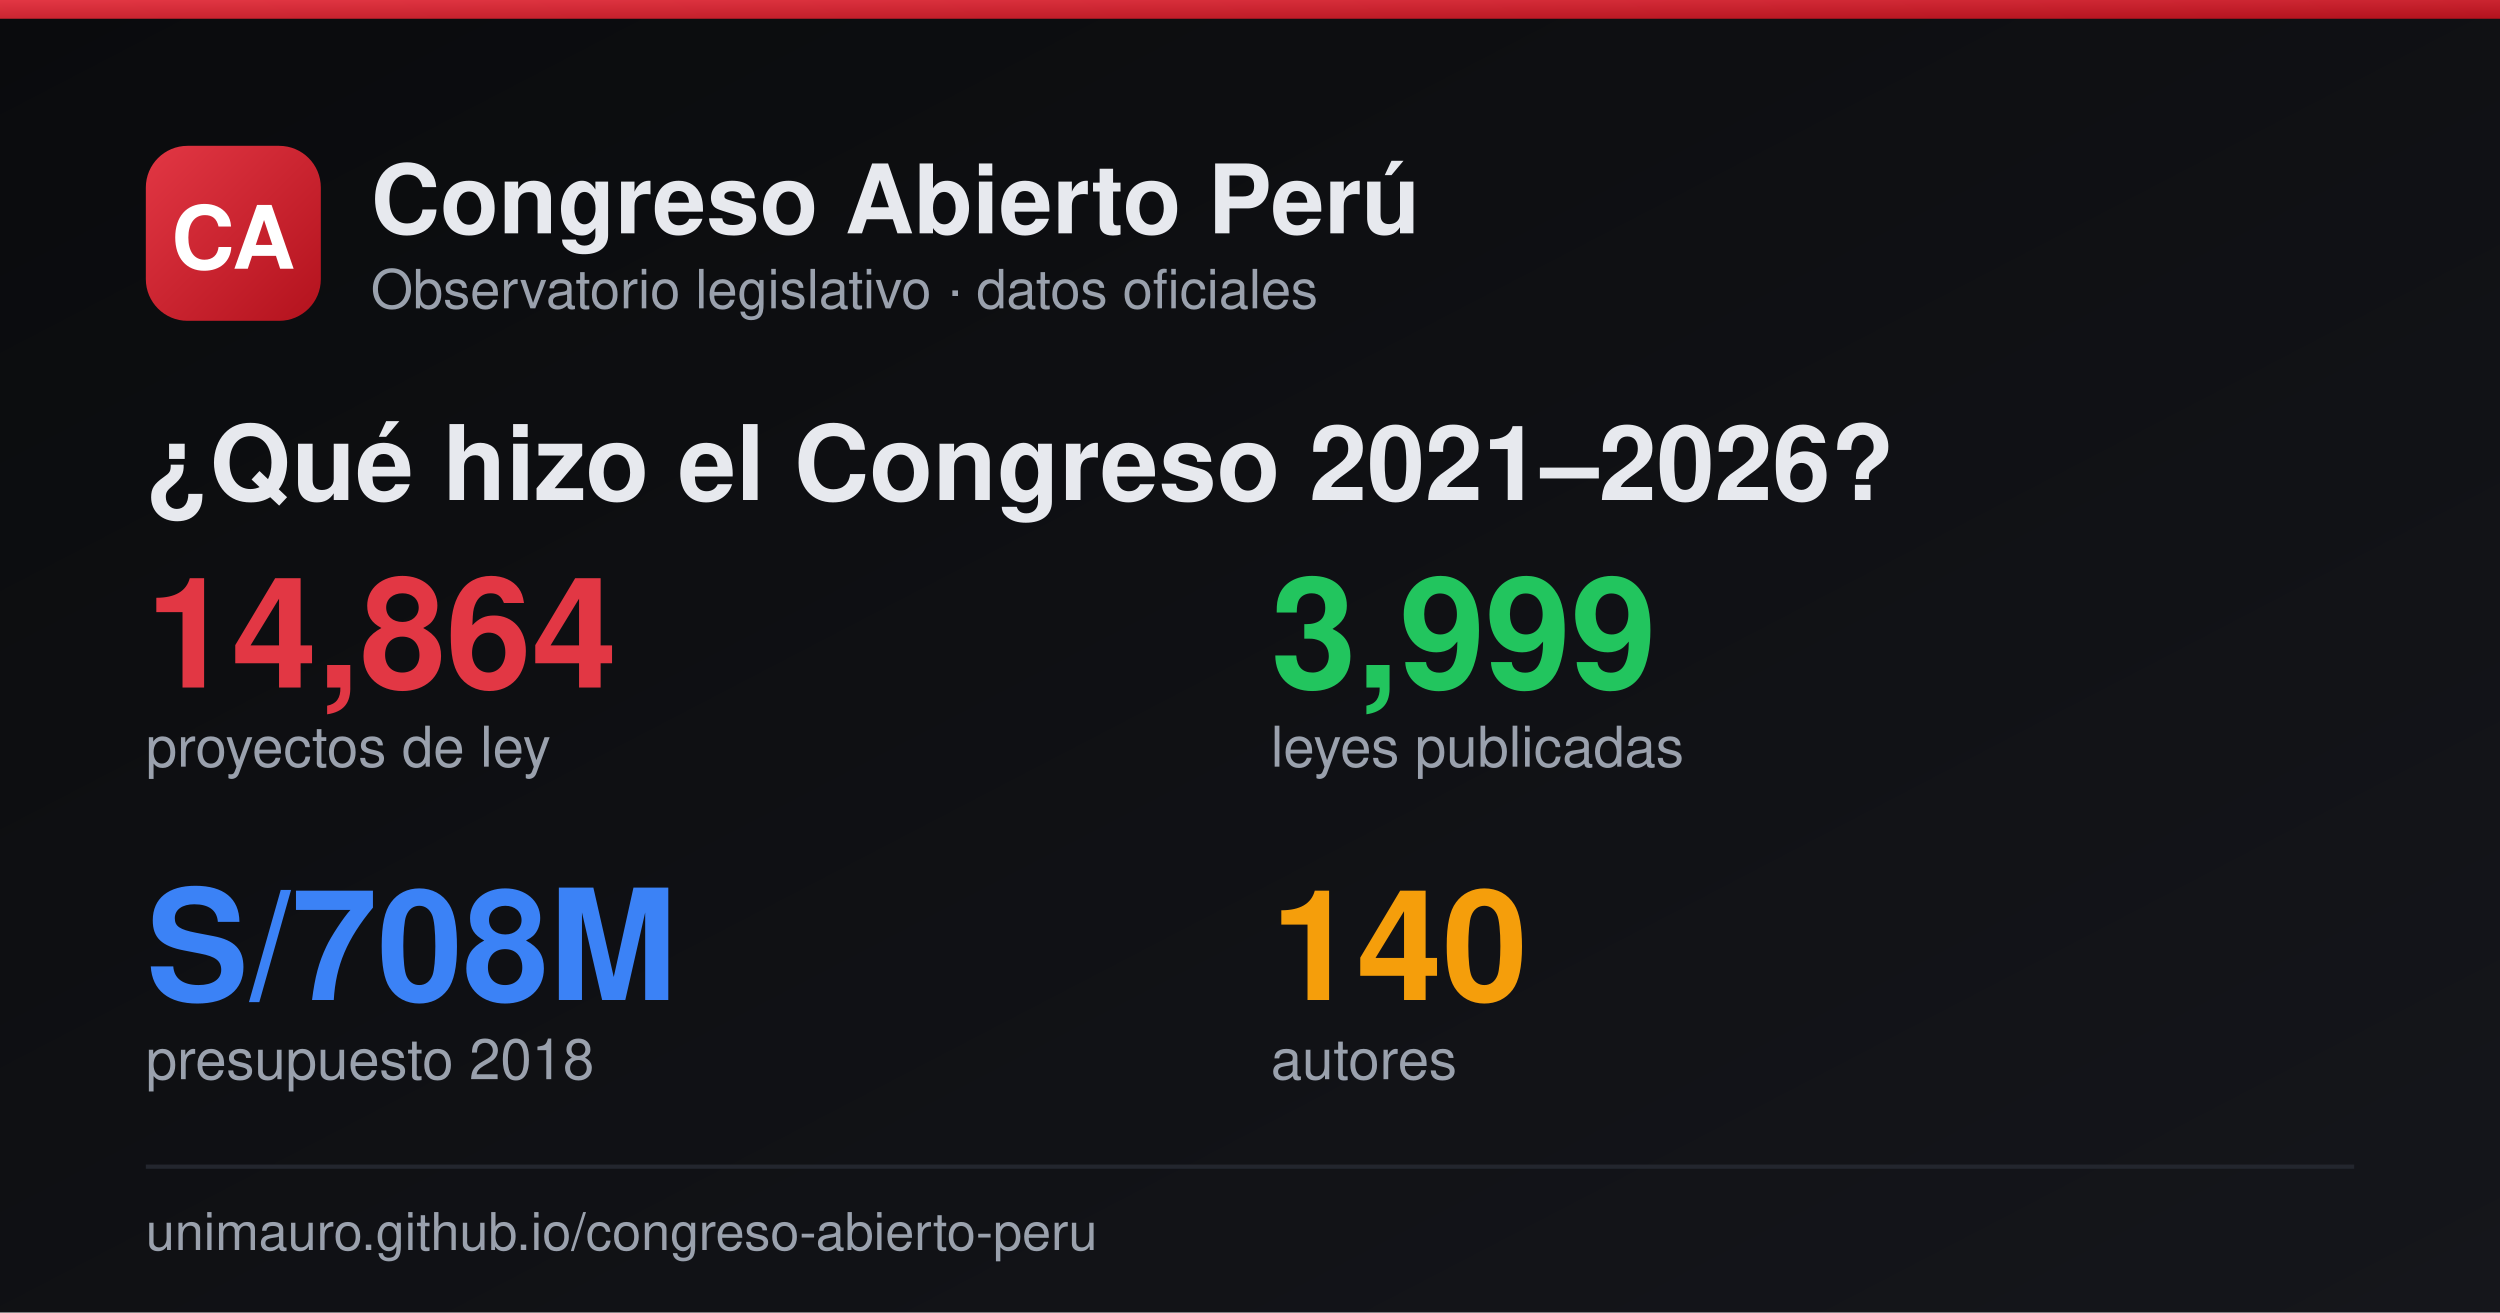
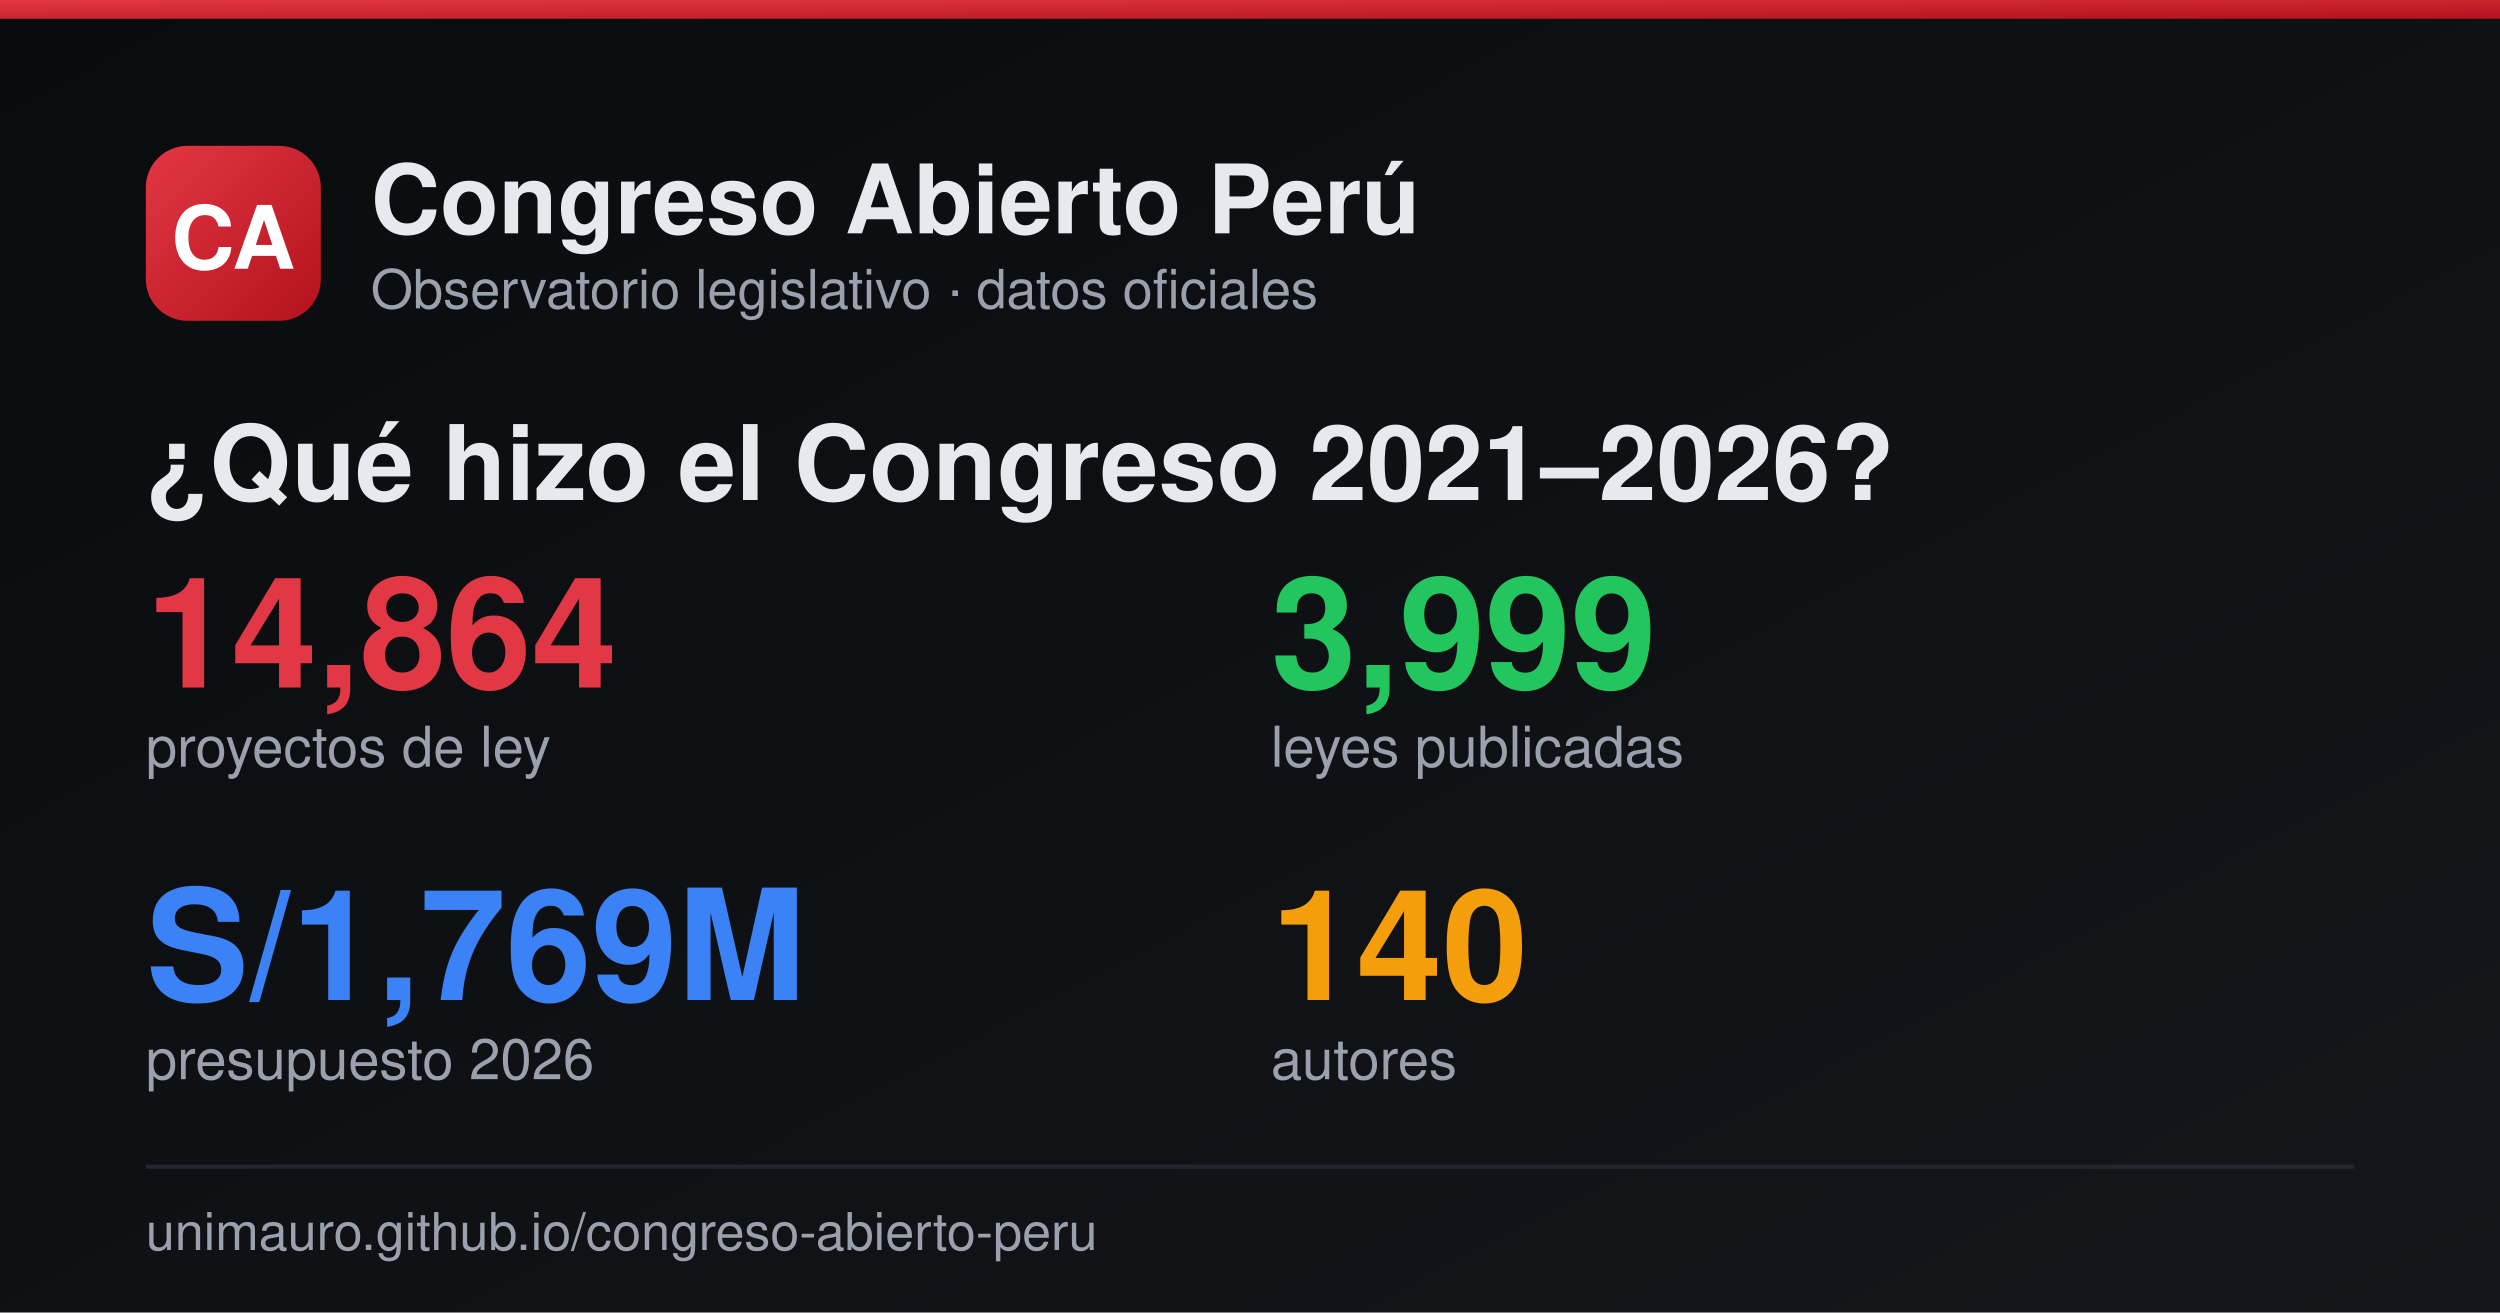
<svg xmlns="http://www.w3.org/2000/svg" width="1200" height="630" viewBox="0 0 1200 630">
  <defs>
    <linearGradient id="bg" x1="0" y1="0" x2="1" y2="1">
      <stop offset="0" stop-color="#0a0b0d" />
      <stop offset="1" stop-color="#15161b" />
    </linearGradient>
    <linearGradient id="logo" x1="0" y1="0" x2="1" y2="1">
      <stop offset="0" stop-color="#e23744" />
      <stop offset="1" stop-color="#b3121d" />
    </linearGradient>
  </defs>
  <rect width="1200" height="630" fill="url(#bg)" />
  <rect x="0" y="0" width="1200" height="9" fill="url(#logo)" />
  <rect x="70" y="70" width="84" height="84" rx="20" fill="url(#logo)" />
  <text x="112" y="129" fill="#fff" font-size="42" font-weight="800" font-family="Helvetica,Arial" text-anchor="middle">CA</text>
  <text x="178" y="112" fill="#e7e9ee" font-size="46" font-weight="800" font-family="Helvetica,Arial">Congreso Abierto Perú</text>
  <text x="178" y="148" fill="#9aa1ad" font-size="26" font-family="Helvetica,Arial">Observatorio legislativo · datos oficiales</text>
  <text x="70" y="240" fill="#e7e9ee" font-size="50" font-weight="800" font-family="Helvetica,Arial">¿Qué hizo el Congreso 2021–2026?</text>
  <text x="70" y="330" fill="#e23744" font-size="74" font-weight="800" font-family="Helvetica,Arial">14,864</text>
  <text x="70" y="368" fill="#9aa1ad" font-size="27" font-family="Helvetica,Arial">proyectos de ley</text>
  <text x="610" y="330" fill="#22c55e" font-size="74" font-weight="800" font-family="Helvetica,Arial">3,999</text>
  <text x="610" y="368" fill="#9aa1ad" font-size="27" font-family="Helvetica,Arial">leyes publicadas</text>
-   <text x="70" y="480" fill="#3b82f6" font-size="74" font-weight="800" font-family="Helvetica,Arial">S/708M</text>
-   <text x="70" y="518" fill="#9aa1ad" font-size="27" font-family="Helvetica,Arial">presupuesto 2018</text>
+   <text x="70" y="480" fill="#3b82f6" font-size="74" font-weight="800" font-family="Helvetica,Arial">S/1,769M</text>
+   <text x="70" y="518" fill="#9aa1ad" font-size="27" font-family="Helvetica,Arial">presupuesto 2026</text>
  <text x="610" y="480" fill="#f59e0b" font-size="74" font-weight="800" font-family="Helvetica,Arial">140</text>
  <text x="610" y="518" fill="#9aa1ad" font-size="27" font-family="Helvetica,Arial">autores</text>
  <line x1="70" y1="560" x2="1130" y2="560" stroke="#23262e" stroke-width="2" />
  <text x="70" y="600" fill="#9aa1ad" font-size="25" font-family="Helvetica,Arial">unimauro.github.io/congreso-abierto-peru</text>
</svg>
